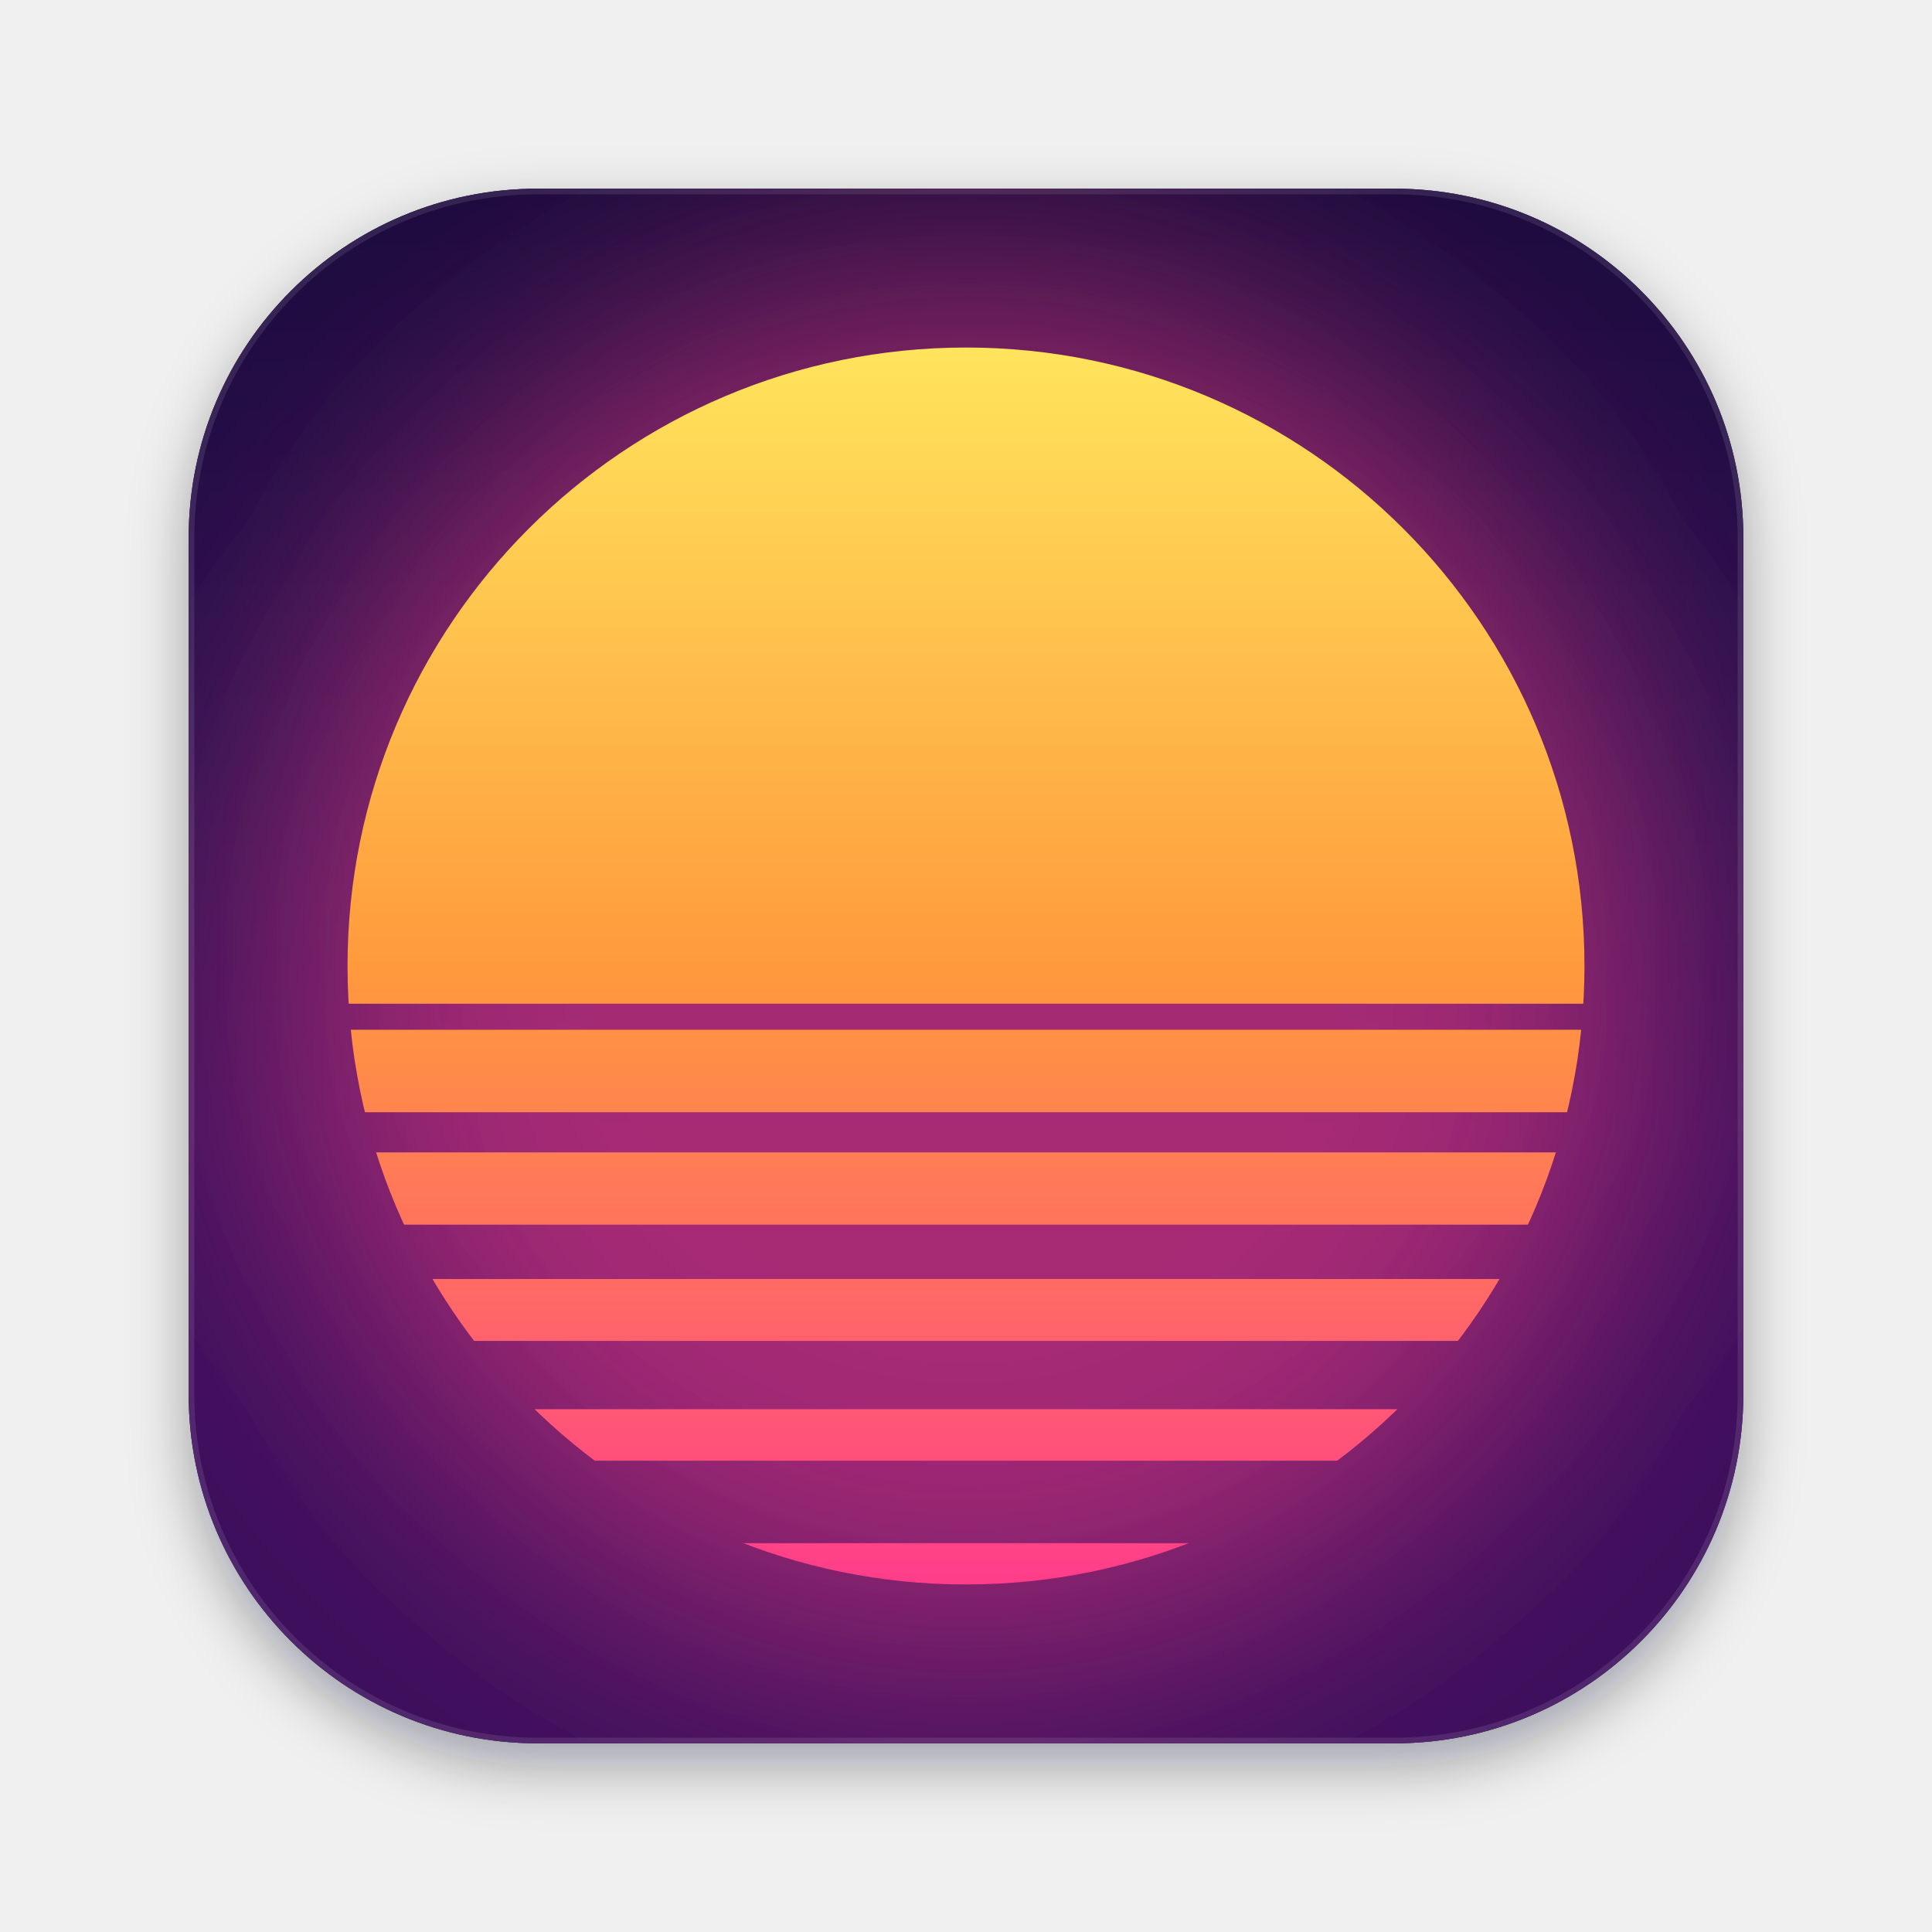
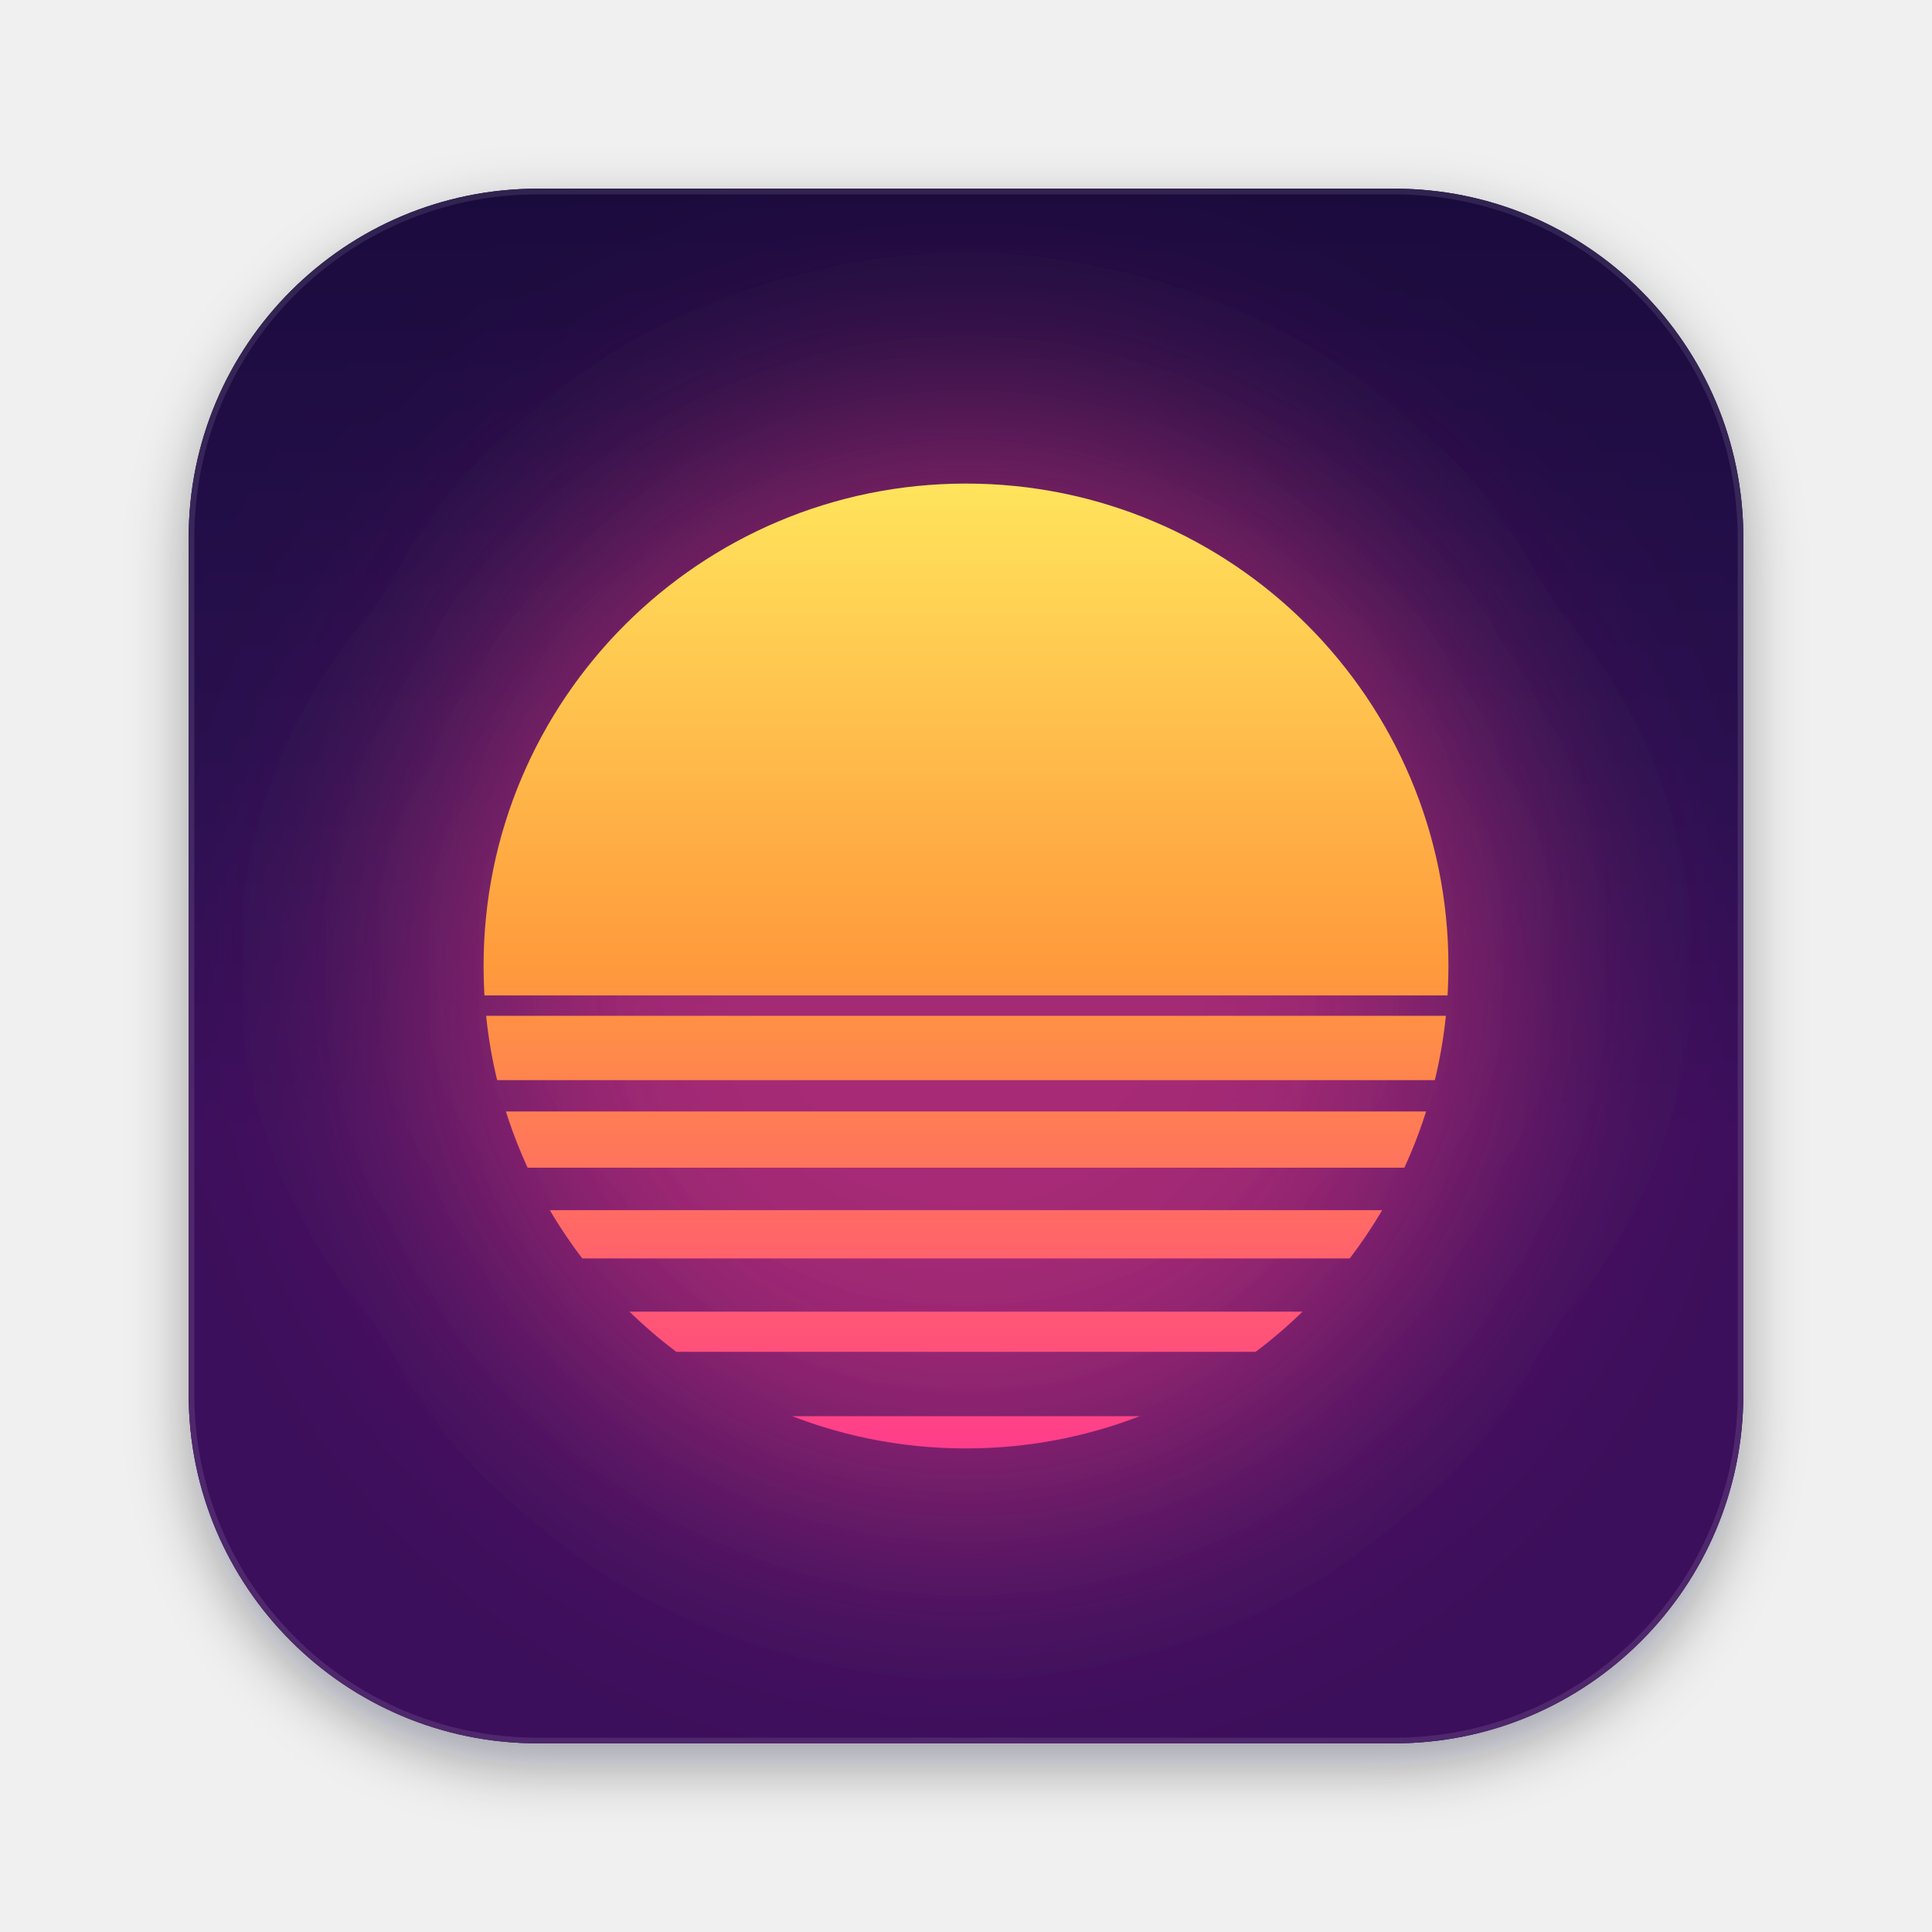
<svg xmlns="http://www.w3.org/2000/svg" viewBox="0 0 1024 1024" width="1024" height="1024">
  <defs>
    <clipPath id="calm-1024-body">
      <rect x="100" y="100" width="824" height="824" rx="185" />
    </clipPath>
    <filter id="calm-1024-sh" filterUnits="userSpaceOnUse" x="0" y="0" width="1024" height="1024">
      <feDropShadow dx="0" dy="12" stdDeviation="16" flood-color="#0B0418" flood-opacity="0.34" />
    </filter>
    <linearGradient id="calm-1024-sky" gradientUnits="userSpaceOnUse" x1="0" y1="100" x2="0" y2="600">
      <stop offset="0" stop-color="#1A0B3D" stop-opacity="1" />
      <stop offset="0.6" stop-color="#28104F" stop-opacity="1" />
      <stop offset="1" stop-color="#3B0F5C" stop-opacity="1" />
    </linearGradient>
    <filter id="calm-1024-blur72_1" filterUnits="userSpaceOnUse" x="0" y="0" width="1024" height="1024">
      <feGaussianBlur stdDeviation="72.1" />
    </filter>
-     <linearGradient id="calm-1024-sun" gradientUnits="userSpaceOnUse" x1="0" y1="184.2" x2="0" y2="839.8">
+     <linearGradient id="calm-1024-sun" gradientUnits="userSpaceOnUse" x1="0" y1="256.3" x2="0" y2="767.7">
      <stop offset="0" stop-color="#FFE45C" stop-opacity="1" />
      <stop offset="0.5" stop-color="#FF9A3C" stop-opacity="1" />
      <stop offset="1" stop-color="#FF3D8B" stop-opacity="1" />
    </linearGradient>
    <mask id="calm-1024-sungaps" maskUnits="userSpaceOnUse" x="0" y="0" width="1024" height="1024">
      <rect x="0" y="0" width="1024" height="1024" fill="#fff" />
-       <rect x="-200" y="532.0" width="1424" height="13.8" fill="#000" />
-       <rect x="-200" y="589.5" width="1424" height="21.3" fill="#000" />
-       <rect x="-200" y="649.1" width="1424" height="28.8" fill="#000" />
-       <rect x="-200" y="710.7" width="1424" height="36.2" fill="#000" />
-       <rect x="-200" y="774.2" width="1424" height="43.7" fill="#000" />
+       <rect x="-200" y="527.6" width="1424" height="10.8" fill="#000" />
+       <rect x="-200" y="572.5" width="1424" height="16.6" fill="#000" />
+       <rect x="-200" y="618.9" width="1424" height="22.5" fill="#000" />
+       <rect x="-200" y="667.0" width="1424" height="28.2" fill="#000" />
+       <rect x="-200" y="716.5" width="1424" height="34.1" fill="#000" />
    </mask>
  </defs>
  <rect x="100" y="100" width="824" height="824" rx="185" fill="#1A0B3D" filter="url(#calm-1024-sh)" />
  <g clip-path="url(#calm-1024-body)">
    <rect x="0" y="0" width="1024" height="1024" fill="url(#calm-1024-sky)" />
-     <circle cx="512" cy="512" r="367.1" fill="#FF3D8B" fill-opacity="0.55" filter="url(#calm-1024-blur72_1)" />
-     <circle cx="512" cy="512" r="327.8" fill="url(#calm-1024-sun)" mask="url(#calm-1024-sungaps)" />
+     <circle cx="512" cy="512" r="286.3" fill="#FF3D8B" fill-opacity="0.55" filter="url(#calm-1024-blur72_1)" />
+     <circle cx="512" cy="512" r="255.7" fill="url(#calm-1024-sun)" mask="url(#calm-1024-sungaps)" />
  </g>
  <rect x="101.5" y="101.5" width="821" height="821" rx="183.5" fill="none" stroke="#ffffff" stroke-opacity="0.10" stroke-width="3" />
</svg>
